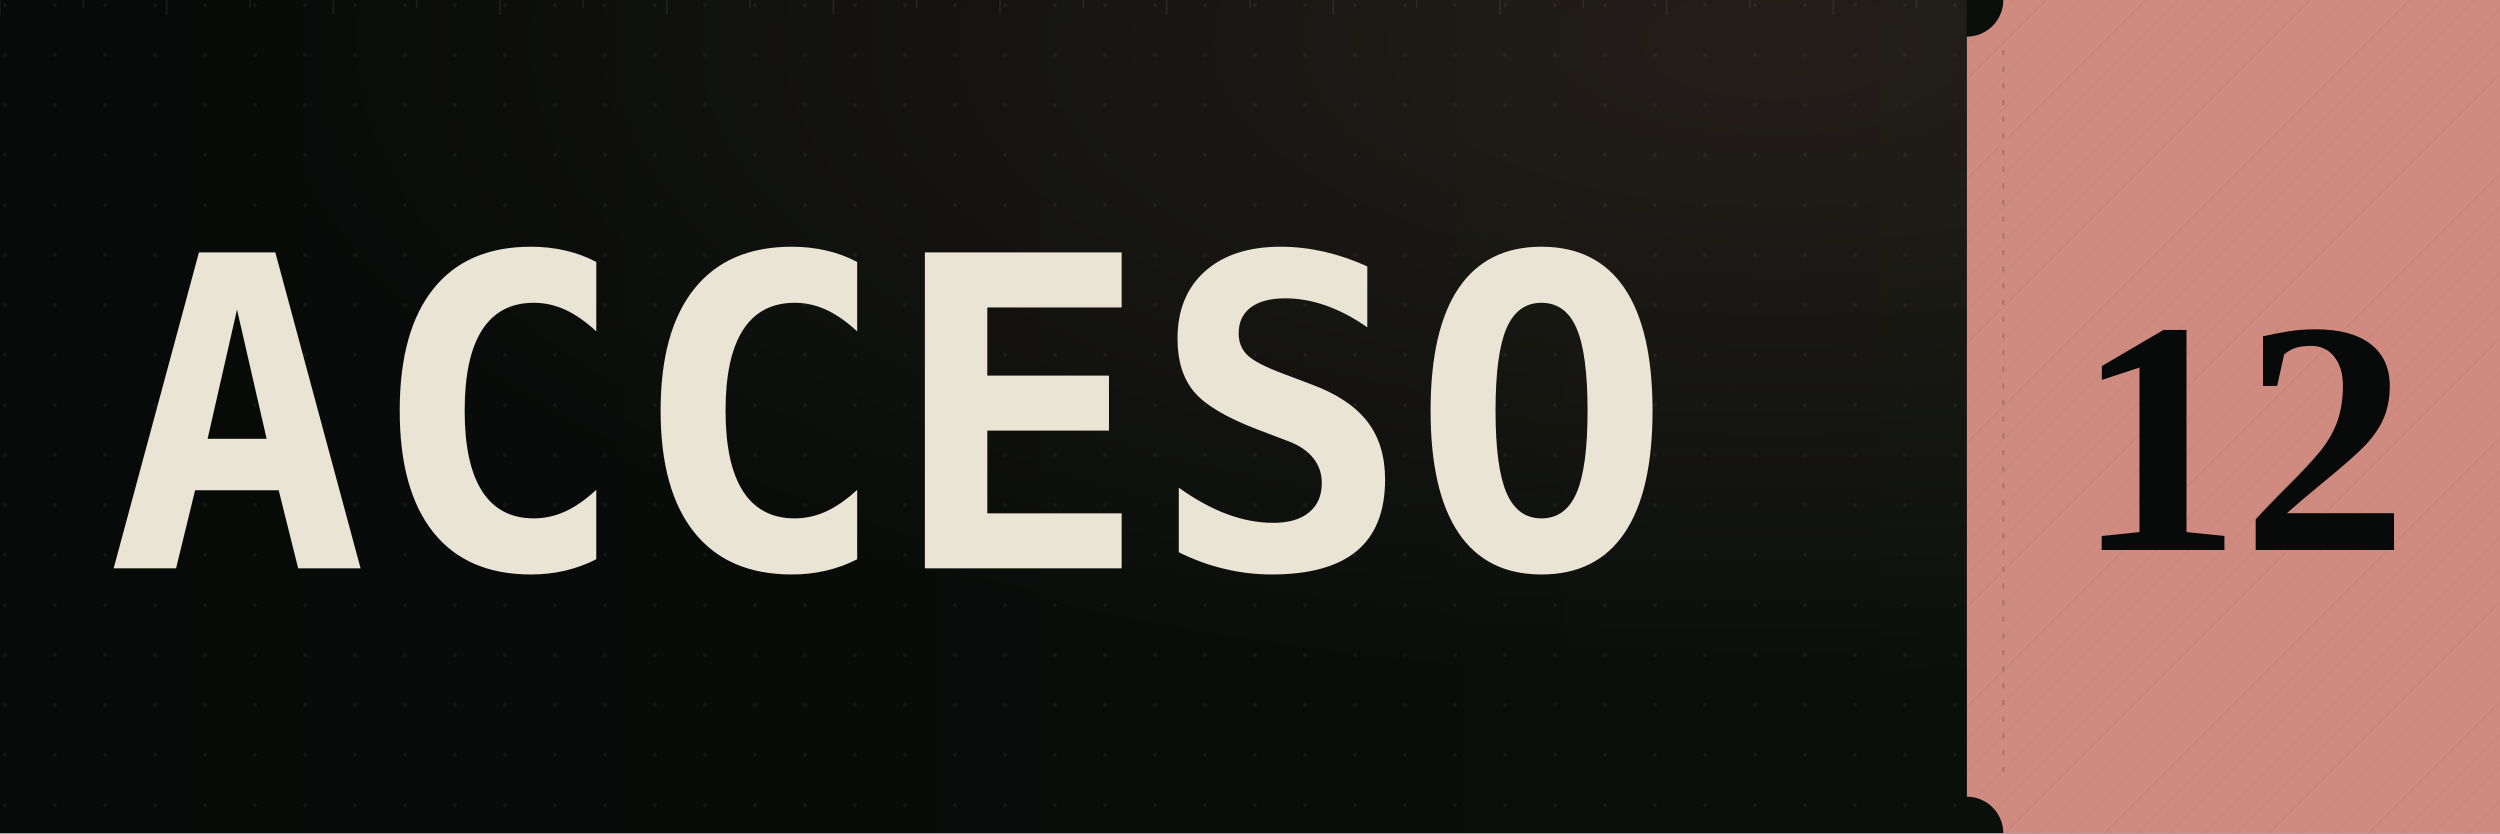
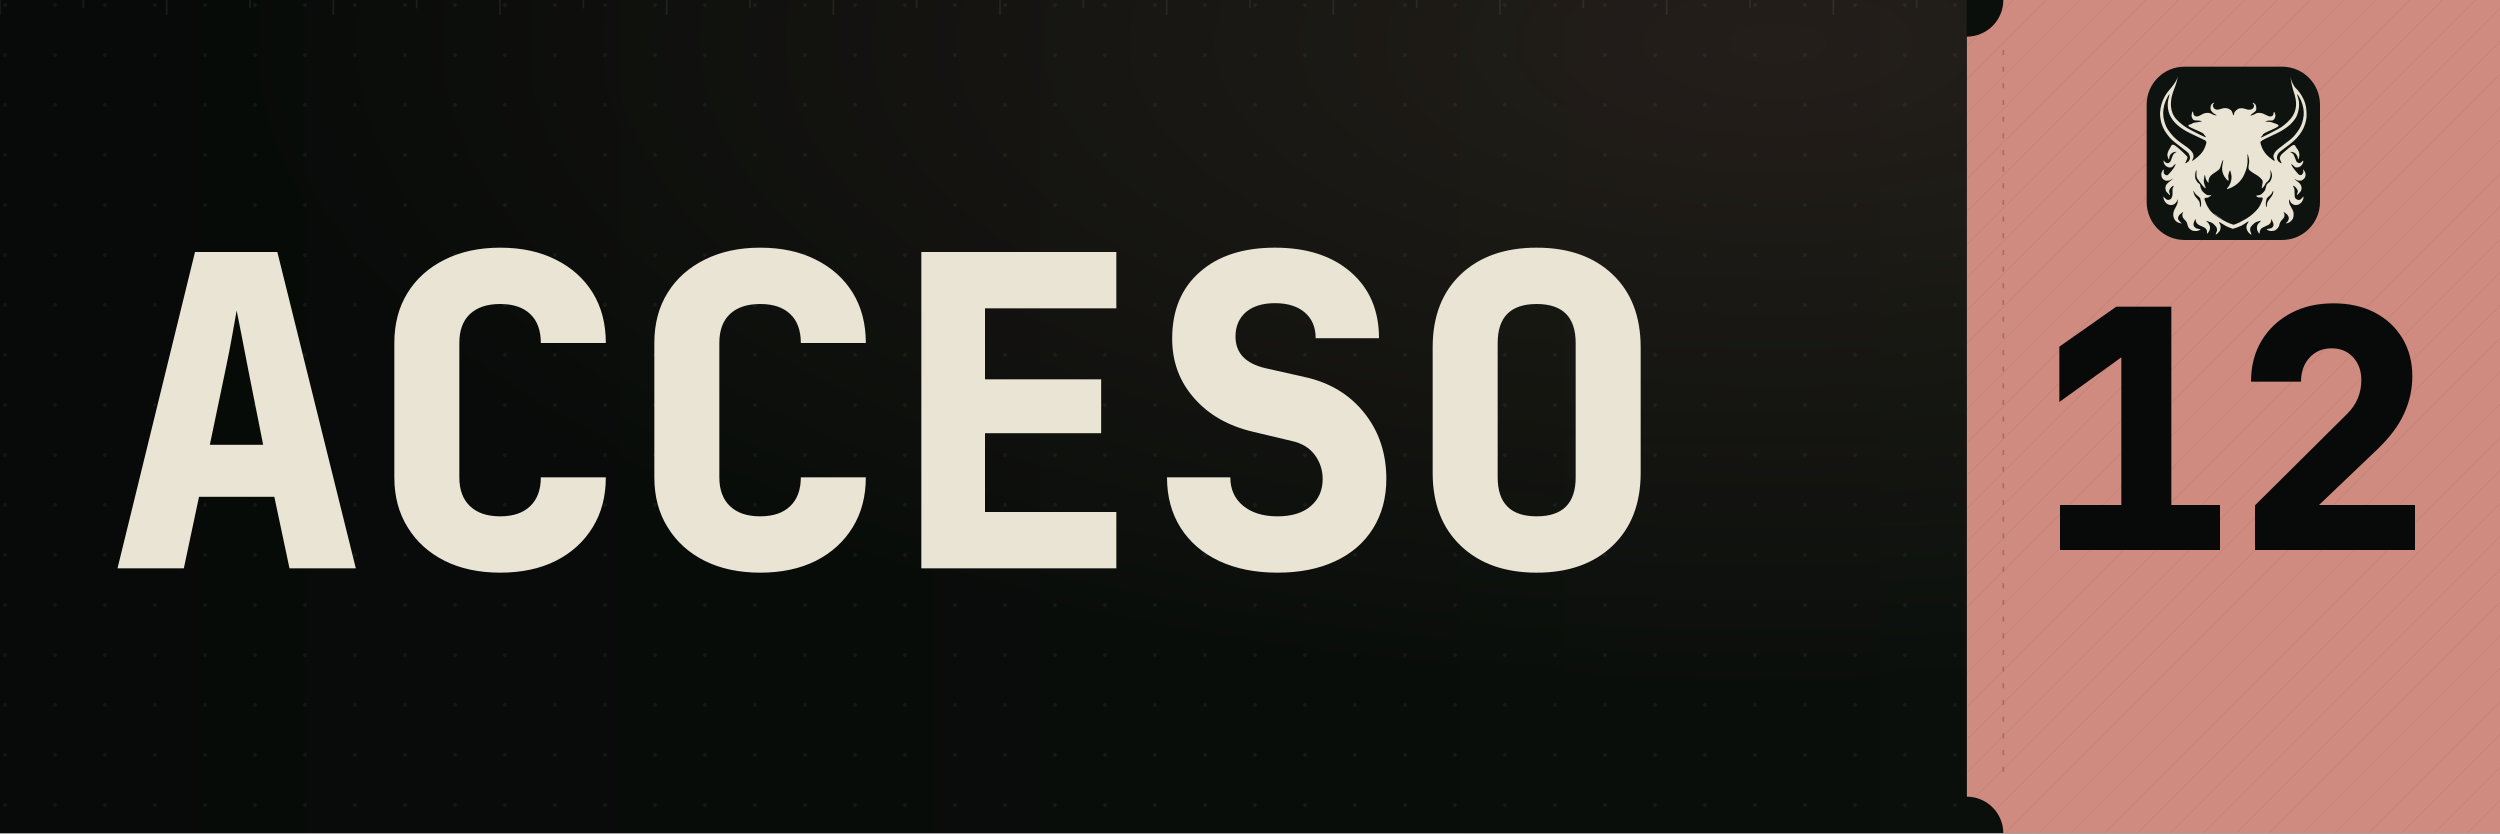
<svg xmlns="http://www.w3.org/2000/svg" viewBox="0 0 1500 500" width="1500" height="500" role="img" aria-label="neCyberWiki comunidad - acceso">
  <defs>
    <linearGradient id="bg" x1="0" y1="0" x2="1" y2="0">
      <stop offset="0" stop-color="#070a08" />
      <stop offset="1" stop-color="#0b100c" />
    </linearGradient>
    <radialGradient id="glow" cx=".9" cy=".05" r=".78">
      <stop offset="0" stop-color="#cf8b7f" stop-opacity=".13" />
      <stop offset="1" stop-color="#cf8b7f" stop-opacity="0" />
    </radialGradient>
    <pattern id="dots" width="30" height="30" patternUnits="userSpaceOnUse">
      <circle cx="3" cy="3" r="1.1" fill="#e9e4d4" opacity=".06" />
    </pattern>
    <pattern id="hatch" width="14" height="14" patternUnits="userSpaceOnUse" patternTransform="rotate(45)">
      <line x1="0" y1="0" x2="0" y2="14" stroke="#070a08" stroke-width="1" opacity=".05" />
    </pattern>
    <mask id="stub">
      <rect x="1180" y="0" width="320" height="500" fill="#fff" />
      <circle cx="1180" cy="0" r="22" fill="#000" />
      <circle cx="1180" cy="500" r="22" fill="#000" />
    </mask>
  </defs>
  <rect width="1500" height="500" fill="url(#bg)" />
  <rect width="1180" height="500" fill="url(#dots)" />
  <rect width="1180" height="500" fill="url(#glow)" />
  <path d="M0 0V9 M50 0V5 M100 0V9 M150 0V5 M200 0V9 M250 0V5 M300 0V9 M350 0V5 M400 0V9 M450 0V5 M500 0V9 M550 0V5 M600 0V9 M650 0V5 M700 0V9 M750 0V5 M800 0V9 M850 0V5 M900 0V9 M950 0V5 M1000 0V9 M1050 0V5 M1100 0V9 M1150 0V5" stroke="#e9e4d4" stroke-opacity=".08" stroke-width="1" />
  <g mask="url(#stub)">
    <rect x="1180" y="0" width="320" height="500" fill="#cf8b7f" />
    <rect x="1180" y="0" width="320" height="500" fill="url(#hatch)" />
    <line x1="1202" y1="30" x2="1202" y2="470" stroke="#070a08" stroke-opacity=".22" stroke-width="1" stroke-dasharray="3 7" />
-     <text x="1345" y="330" text-anchor="middle" font-size="200" font-weight="800" fill="#070a08">12</text>
+     <path fill="#070a08" d="M1236.0 330.0V303.0H1272.8V214.4L1235.6 241.2V208.0L1269.8 184.0H1302.8V303.0H1332.0V330.0ZM1353.0 330.0V303.2L1408.4 248.2Q1416.8 239.8 1416.8 228.0Q1416.8 219.8 1411.9 214.4Q1407.0 209.0 1399.0 209.0Q1390.8 209.0 1385.7 214.6Q1380.6 220.2 1380.6 229.0H1350.6Q1350.6 215.0 1356.9 204.5Q1363.2 194.0 1374.3 188.0Q1385.4 182.0 1400.0 182.0Q1414.2 182.0 1424.8 187.5Q1435.4 193.0 1441.4 202.9Q1447.4 212.8 1447.4 225.8Q1447.4 237.4 1442.4 248.3Q1437.4 259.2 1426.2 269.8L1391.4 303.0H1449.0V330.0Z" />
+     <g transform="translate(1288.0 40) scale(1.625)">
+       <rect width="64" height="64" rx="14" fill="#0e130f" />
+       <path fill="#e9e4d4" fill-rule="evenodd" d="M 11.45 3.40 C 11.45 5.10, 10.36 7.75, 10.09 8.42 C 9.82 9.10, 9.48 10.15, 9.30 10.89 C 9.12 11.63, 9.05 12.20, 9.00 12.87 C 8.95 13.54, 8.92 14.25, 9.00 14.94 C 9.08 15.63, 9.31 16.46, 9.50 17.02 C 9.69 17.58, 9.88 17.88, 10.14 18.30 C 10.40 18.72, 10.51 18.97, 11.08 19.54 C 11.65 20.11, 12.65 21.07, 13.57 21.74 C 14.49 22.41, 15.26 22.85, 16.59 23.56 C 17.93 24.27, 20.80 25.72, 21.58 25.99 C 22.36 26.26, 21.46 25.45, 21.25 25.17 C 21.04 24.89, 21.24 24.84, 20.29 24.31 C 19.34 23.78, 16.12 22.55, 15.52 22.01 C 14.92 21.47, 16.36 21.31, 16.69 21.09 C 17.02 20.87, 16.92 20.84, 17.52 20.70 C 18.12 20.56, 19.96 20.36, 20.27 20.23 C 20.57 20.10, 19.78 19.98, 19.35 19.91 C 18.92 19.84, 18.05 19.90, 17.67 19.81 C 17.29 19.72, 17.24 19.62, 17.06 19.39 C 16.88 19.16, 16.68 18.79, 16.61 18.45 C 16.54 18.11, 16.59 17.68, 16.66 17.36 C 16.73 17.04, 16.90 16.47, 17.03 16.55 C 17.16 16.63, 17.23 17.55, 17.45 17.86 C 17.66 18.16, 18.00 18.33, 18.32 18.38 C 18.64 18.43, 18.92 18.34, 19.35 18.18 C 19.78 18.02, 20.44 17.57, 20.88 17.39 C 21.32 17.21, 21.57 17.13, 21.97 17.09 C 22.37 17.05, 22.79 17.02, 23.26 17.14 C 23.73 17.26, 24.36 17.70, 24.79 17.83 C 25.22 17.96, 25.87 18.06, 25.82 17.93 C 25.77 17.80, 24.85 17.40, 24.49 17.04 C 24.13 16.68, 23.76 16.24, 23.63 15.78 C 23.50 15.32, 23.60 14.67, 23.72 14.30 C 23.84 13.93, 24.16 13.70, 24.34 13.54 C 24.52 13.38, 24.70 13.35, 24.79 13.34 C 24.88 13.33, 24.95 13.37, 24.91 13.46 C 24.87 13.56, 24.59 13.71, 24.52 13.91 C 24.45 14.11, 24.37 14.37, 24.47 14.65 C 24.57 14.93, 24.82 15.41, 25.13 15.61 C 25.44 15.81, 25.74 15.91, 26.32 15.86 C 26.90 15.81, 27.95 15.37, 28.59 15.31 C 29.23 15.25, 29.71 15.33, 30.17 15.51 C 30.64 15.69, 31.07 15.97, 31.38 16.38 C 31.69 16.79, 31.86 17.93, 32.05 17.98 C 32.24 18.03, 32.24 17.07, 32.52 16.67 C 32.80 16.28, 33.35 15.83, 33.73 15.61 C 34.10 15.39, 34.44 15.39, 34.77 15.36 C 35.10 15.33, 35.27 15.33, 35.71 15.41 C 36.15 15.49, 36.95 15.79, 37.38 15.86 C 37.82 15.93, 38.05 15.90, 38.32 15.86 C 38.59 15.82, 38.78 15.73, 38.97 15.61 C 39.16 15.49, 39.33 15.31, 39.44 15.14 C 39.55 14.97, 39.61 14.77, 39.63 14.60 C 39.65 14.43, 39.65 14.28, 39.58 14.10 C 39.51 13.92, 39.23 13.64, 39.19 13.51 C 39.14 13.38, 39.20 13.31, 39.31 13.34 C 39.42 13.37, 39.68 13.50, 39.86 13.68 C 40.04 13.86, 40.27 14.06, 40.37 14.40 C 40.47 14.74, 40.52 15.38, 40.47 15.73 C 40.42 16.08, 40.44 16.15, 40.08 16.52 C 39.72 16.89, 38.46 17.71, 38.32 17.93 C 38.18 18.15, 38.86 17.96, 39.26 17.83 C 39.66 17.70, 40.29 17.26, 40.74 17.14 C 41.19 17.02, 41.58 17.05, 41.98 17.09 C 42.38 17.13, 42.63 17.20, 43.12 17.39 C 43.60 17.58, 44.44 18.07, 44.89 18.23 C 45.34 18.39, 45.54 18.43, 45.83 18.38 C 46.12 18.33, 46.45 18.20, 46.65 17.91 C 46.85 17.62, 46.88 16.69, 47.02 16.65 C 47.16 16.61, 47.41 17.36, 47.49 17.66 C 47.57 17.96, 47.55 18.18, 47.49 18.45 C 47.43 18.72, 47.32 19.05, 47.14 19.29 C 46.96 19.52, 46.80 19.76, 46.43 19.86 C 46.05 19.96, 45.33 19.84, 44.89 19.91 C 44.45 19.98, 43.72 20.21, 43.78 20.28 C 43.84 20.35, 44.77 20.28, 45.24 20.35 C 45.71 20.42, 46.06 20.43, 46.62 20.70 C 47.18 20.97, 49.12 21.33, 48.62 21.96 C 48.12 22.59, 44.58 23.93, 43.61 24.50 C 42.64 25.07, 42.97 25.11, 42.79 25.37 C 42.61 25.63, 41.61 26.45, 42.52 26.08 C 43.43 25.71, 46.88 23.92, 48.25 23.17 C 49.62 22.42, 49.90 22.25, 50.72 21.59 C 51.54 20.93, 52.53 20.01, 53.17 19.24 C 53.81 18.47, 54.22 17.77, 54.55 16.97 C 54.88 16.17, 55.07 15.28, 55.15 14.45 C 55.23 13.62, 55.15 12.86, 55.00 11.98 C 54.85 11.10, 54.57 10.01, 54.26 9.16 C 53.95 8.31, 53.12 5.10, 53.12 3.40 C 53.12 5.10, 54.49 7.39, 54.97 7.85 C 55.45 8.31, 55.97 8.84, 56.48 9.56 C 56.99 10.28, 57.61 11.28, 58.01 12.18 C 58.41 13.08, 58.68 13.95, 58.85 14.94 C 59.02 15.93, 59.06 17.27, 59.05 18.11 C 59.04 18.95, 58.92 19.38, 58.80 19.98 C 58.68 20.58, 58.56 21.06, 58.31 21.71 C 58.06 22.36, 57.75 23.12, 57.27 23.89 C 56.79 24.66, 56.14 25.54, 55.44 26.31 C 54.74 27.08, 54.07 27.66, 53.05 28.50 C 52.03 29.34, 50.11 30.66, 49.34 31.32 C 48.57 31.98, 48.63 32.10, 48.43 32.43 C 48.23 32.76, 48.17 32.99, 48.13 33.27 C 48.09 33.55, 48.11 33.86, 48.18 34.11 C 48.25 34.36, 48.40 34.61, 48.53 34.80 C 48.66 34.98, 48.74 35.08, 48.95 35.22 C 49.16 35.36, 49.75 35.83, 49.79 35.62 C 49.83 35.41, 49.22 34.43, 49.17 33.96 C 49.12 33.49, 49.28 33.15, 49.51 32.78 C 49.74 32.41, 49.77 32.36, 50.53 31.72 C 51.29 31.08, 53.29 29.24, 54.08 28.95 C 54.87 28.66, 54.94 29.55, 55.29 29.96 C 55.64 30.37, 56.00 30.90, 56.18 31.39 C 56.36 31.88, 56.42 32.40, 56.38 32.88 C 56.34 33.36, 56.06 34.23, 55.94 34.26 C 55.82 34.29, 55.82 33.45, 55.64 33.07 C 55.46 32.70, 55.16 32.27, 54.87 32.01 C 54.58 31.75, 54.21 31.61, 53.89 31.52 C 53.57 31.43, 53.00 31.42, 52.97 31.49 C 52.94 31.55, 53.47 31.73, 53.69 31.91 C 53.91 32.09, 54.05 32.09, 54.31 32.58 C 54.57 33.07, 55.01 34.39, 55.24 34.85 C 55.47 35.31, 55.48 35.25, 55.71 35.37 C 55.95 35.49, 56.30 35.68, 56.65 35.57 C 57.00 35.46, 57.63 34.71, 57.81 34.70 C 57.99 34.69, 57.78 35.25, 57.71 35.50 C 57.64 35.75, 57.54 35.96, 57.37 36.19 C 57.20 36.41, 56.93 36.69, 56.70 36.85 C 56.47 37.01, 56.25 37.09, 56.01 37.15 C 55.77 37.21, 55.49 37.23, 55.27 37.20 C 55.05 37.18, 54.99 37.21, 54.68 37.00 C 54.37 36.79, 53.54 35.91, 53.42 35.94 C 53.30 35.97, 53.55 36.56, 53.96 37.17 C 54.38 37.78, 55.46 39.09, 55.91 39.57 C 56.36 40.05, 56.43 39.96, 56.65 40.02 C 56.87 40.08, 57.05 40.05, 57.24 39.92 C 57.43 39.79, 57.66 39.47, 57.76 39.25 C 57.86 39.03, 57.87 38.81, 57.86 38.61 C 57.85 38.41, 57.70 38.16, 57.71 38.06 C 57.72 37.97, 57.75 37.87, 57.89 38.04 C 58.03 38.21, 58.42 38.74, 58.55 39.10 C 58.68 39.46, 58.69 39.85, 58.65 40.19 C 58.61 40.53, 58.49 40.86, 58.31 41.13 C 58.13 41.40, 57.81 41.64, 57.59 41.79 C 57.37 41.94, 57.29 42.00, 57.00 42.04 C 56.71 42.08, 56.26 42.13, 55.86 42.04 C 55.46 41.95, 54.49 41.34, 54.60 41.52 C 54.71 41.71, 56.10 42.66, 56.53 43.15 C 56.96 43.64, 57.07 44.08, 57.17 44.44 C 57.27 44.80, 57.18 45.04, 57.12 45.33 C 57.05 45.62, 57.05 45.82, 56.78 46.17 C 56.51 46.52, 55.63 47.41, 55.47 47.43 C 55.30 47.45, 55.75 46.59, 55.79 46.27 C 55.83 45.95, 55.84 45.83, 55.69 45.52 C 55.54 45.21, 55.14 44.66, 54.87 44.41 C 54.60 44.15, 54.11 43.84, 54.06 43.99 C 54.01 44.14, 54.44 44.65, 54.55 45.33 C 54.66 46.01, 54.57 47.49, 54.70 48.09 C 54.83 48.69, 55.10 48.72, 55.32 48.91 C 55.54 49.09, 55.75 49.18, 56.01 49.20 C 56.27 49.22, 56.55 49.21, 56.85 49.01 C 57.15 48.81, 57.61 48.13, 57.79 48.02 C 57.97 47.91, 57.92 48.16, 57.91 48.34 C 57.90 48.53, 57.83 48.84, 57.71 49.13 C 57.59 49.42, 57.40 49.79, 57.17 50.07 C 56.94 50.35, 56.61 50.62, 56.31 50.79 C 56.01 50.96, 55.67 51.04, 55.37 51.08 C 55.07 51.12, 54.80 51.10, 54.53 51.03 C 54.26 50.96, 53.97 50.80, 53.74 50.64 C 53.51 50.48, 53.36 50.34, 53.17 50.07 C 52.98 49.80, 52.71 48.94, 52.63 49.03 C 52.55 49.12, 52.51 49.96, 52.72 50.61 C 52.93 51.26, 53.65 52.33, 53.91 52.93 C 54.17 53.53, 54.24 53.70, 54.26 54.22 C 54.28 54.74, 54.23 55.53, 54.01 56.05 C 53.79 56.56, 53.26 57.04, 52.95 57.31 C 52.64 57.59, 52.42 57.61, 52.16 57.70 C 51.90 57.79, 51.39 57.95, 51.39 57.83 C 51.39 57.71, 52.00 57.33, 52.18 56.99 C 52.36 56.65, 52.52 56.19, 52.48 55.80 C 52.44 55.41, 52.25 55.02, 51.93 54.66 C 51.61 54.30, 50.76 53.69, 50.58 53.65 C 50.40 53.61, 50.83 54.09, 50.85 54.42 C 50.87 54.75, 50.94 55.17, 50.70 55.65 C 50.46 56.13, 49.74 56.70, 49.41 57.28 C 49.08 57.87, 48.98 58.69, 48.72 59.16 C 48.46 59.63, 48.14 59.88, 47.86 60.12 C 47.58 60.35, 47.38 60.48, 47.02 60.57 C 46.67 60.66, 46.07 60.69, 45.73 60.67 C 45.39 60.65, 45.22 60.57, 44.99 60.47 C 44.77 60.37, 44.20 60.20, 44.38 60.05 C 44.56 59.90, 45.69 59.79, 46.08 59.58 C 46.47 59.37, 46.64 59.10, 46.75 58.81 C 46.86 58.52, 46.87 58.25, 46.75 57.83 C 46.63 57.41, 46.16 56.40, 46.03 56.27 C 45.90 56.15, 46.04 56.81, 45.96 57.08 C 45.88 57.35, 45.74 57.64, 45.56 57.87 C 45.38 58.10, 45.39 58.16, 44.89 58.44 C 44.39 58.72, 43.08 59.23, 42.57 59.58 C 42.06 59.93, 42.02 60.20, 41.86 60.54 C 41.70 60.88, 41.79 61.64, 41.63 61.65 C 41.47 61.66, 41.07 60.91, 40.92 60.59 C 40.77 60.27, 40.74 60.02, 40.72 59.75 C 40.70 59.48, 40.71 59.24, 40.77 58.96 C 40.84 58.68, 40.88 58.40, 41.11 58.07 C 41.34 57.74, 42.08 57.17, 42.15 56.99 C 42.22 56.81, 41.90 56.90, 41.53 57.01 C 41.16 57.12, 40.44 57.32, 39.95 57.65 C 39.46 57.98, 38.88 58.63, 38.60 58.96 C 38.33 59.29, 38.37 59.34, 38.30 59.60 C 38.23 59.86, 38.14 60.09, 38.20 60.49 C 38.26 60.89, 38.77 61.88, 38.67 62.00 C 38.57 62.12, 37.90 61.57, 37.61 61.23 C 37.32 60.89, 37.04 60.39, 36.92 59.95 C 36.80 59.51, 36.81 59.04, 36.92 58.57 C 37.03 58.10, 37.90 57.14, 37.58 57.16 C 37.26 57.18, 35.91 58.25, 35.01 58.69 C 34.10 59.13, 32.78 59.62, 32.15 59.78 C 31.52 59.94, 31.67 59.78, 31.21 59.63 C 30.75 59.48, 30.12 59.26, 29.38 58.89 C 28.64 58.52, 27.11 57.45, 26.76 57.41 C 26.41 57.37, 27.21 58.21, 27.28 58.67 C 27.35 59.13, 27.30 59.73, 27.18 60.15 C 27.06 60.57, 26.82 60.87, 26.54 61.18 C 26.26 61.49, 25.58 62.09, 25.48 62.00 C 25.38 61.91, 25.87 60.98, 25.95 60.64 C 26.03 60.30, 26.01 60.21, 25.95 59.95 C 25.89 59.69, 25.89 59.43, 25.60 59.06 C 25.32 58.69, 24.79 58.09, 24.24 57.75 C 23.68 57.41, 22.64 57.13, 22.27 57.01 C 21.90 56.89, 21.90 56.88, 22.00 57.03 C 22.10 57.18, 22.66 57.57, 22.89 57.92 C 23.12 58.27, 23.32 58.70, 23.38 59.11 C 23.44 59.52, 23.40 59.97, 23.23 60.39 C 23.06 60.81, 22.54 61.63, 22.37 61.65 C 22.21 61.67, 22.33 60.84, 22.24 60.54 C 22.15 60.24, 22.03 60.05, 21.85 59.85 C 21.67 59.65, 21.65 59.59, 21.18 59.33 C 20.71 59.07, 19.51 58.65, 19.01 58.29 C 18.51 57.93, 18.35 57.52, 18.19 57.18 C 18.03 56.84, 18.20 56.21, 18.07 56.27 C 17.94 56.33, 17.51 57.12, 17.40 57.53 C 17.29 57.95, 17.25 58.40, 17.40 58.76 C 17.55 59.12, 17.92 59.47, 18.32 59.68 C 18.72 59.89, 19.67 59.92, 19.82 60.05 C 19.97 60.18, 19.43 60.37, 19.20 60.47 C 18.97 60.57, 18.78 60.65, 18.46 60.67 C 18.14 60.70, 17.63 60.70, 17.28 60.62 C 16.93 60.54, 16.66 60.45, 16.34 60.22 C 16.02 59.99, 15.65 59.73, 15.38 59.26 C 15.11 58.79, 15.06 57.97, 14.73 57.38 C 14.40 56.80, 13.66 56.24, 13.40 55.75 C 13.14 55.26, 13.19 54.77, 13.20 54.42 C 13.21 54.07, 13.65 53.60, 13.47 53.65 C 13.29 53.70, 12.43 54.38, 12.12 54.71 C 11.81 55.04, 11.69 55.34, 11.62 55.65 C 11.55 55.95, 11.52 56.19, 11.72 56.54 C 11.92 56.89, 12.64 57.55, 12.81 57.78 C 12.98 58.01, 12.98 57.96, 12.73 57.90 C 12.48 57.84, 11.69 57.64, 11.30 57.41 C 10.91 57.18, 10.63 56.88, 10.39 56.54 C 10.16 56.20, 9.98 55.74, 9.89 55.36 C 9.80 54.98, 9.80 54.66, 9.84 54.27 C 9.88 53.88, 9.89 53.64, 10.14 53.03 C 10.39 52.42, 11.11 51.28, 11.32 50.61 C 11.53 49.94, 11.46 49.11, 11.42 48.98 C 11.38 48.85, 11.26 49.54, 11.08 49.82 C 10.90 50.10, 10.62 50.44, 10.36 50.64 C 10.10 50.84, 9.80 50.96, 9.52 51.03 C 9.24 51.10, 8.98 51.13, 8.68 51.08 C 8.38 51.03, 7.98 50.91, 7.69 50.74 C 7.40 50.57, 7.15 50.34, 6.93 50.07 C 6.71 49.80, 6.50 49.45, 6.38 49.13 C 6.26 48.81, 6.20 48.32, 6.19 48.14 C 6.18 47.96, 6.14 47.93, 6.31 48.07 C 6.48 48.21, 6.92 48.77, 7.20 48.96 C 7.48 49.15, 7.74 49.20, 7.99 49.20 C 8.25 49.20, 8.54 49.07, 8.73 48.96 C 8.92 48.85, 9.01 48.82, 9.15 48.54 C 9.29 48.26, 9.48 47.85, 9.55 47.30 C 9.62 46.75, 9.48 45.78, 9.55 45.23 C 9.62 44.68, 10.06 44.12, 9.99 43.99 C 9.92 43.86, 9.39 44.21, 9.13 44.46 C 8.87 44.71, 8.55 45.17, 8.41 45.47 C 8.27 45.77, 8.27 45.94, 8.31 46.27 C 8.35 46.60, 8.80 47.44, 8.63 47.43 C 8.46 47.42, 7.60 46.58, 7.32 46.22 C 7.04 45.86, 7.04 45.59, 6.98 45.28 C 6.92 44.97, 6.88 44.69, 6.98 44.34 C 7.08 43.99, 7.12 43.70, 7.57 43.20 C 8.02 42.70, 9.58 41.56, 9.69 41.37 C 9.80 41.18, 8.72 41.94, 8.24 42.04 C 7.76 42.14, 7.22 42.14, 6.80 41.99 C 6.38 41.84, 5.97 41.51, 5.74 41.13 C 5.51 40.76, 5.39 40.18, 5.40 39.74 C 5.41 39.30, 5.64 38.80, 5.79 38.51 C 5.94 38.22, 6.23 37.89, 6.31 37.99 C 6.39 38.09, 6.26 38.84, 6.29 39.10 C 6.32 39.36, 6.33 39.39, 6.48 39.55 C 6.63 39.71, 6.95 40.02, 7.20 40.07 C 7.45 40.12, 7.53 40.24, 7.99 39.82 C 8.45 39.40, 9.49 38.18, 9.94 37.52 C 10.39 36.87, 10.75 35.98, 10.68 35.89 C 10.61 35.80, 9.81 36.73, 9.52 36.95 C 9.23 37.17, 9.15 37.16, 8.93 37.20 C 8.71 37.24, 8.44 37.25, 8.19 37.20 C 7.94 37.15, 7.68 37.04, 7.45 36.90 C 7.22 36.76, 7.00 36.57, 6.83 36.38 C 6.66 36.19, 6.54 36.00, 6.43 35.74 C 6.32 35.48, 6.21 34.97, 6.19 34.80 C 6.17 34.63, 6.19 34.64, 6.31 34.73 C 6.43 34.82, 6.69 35.17, 6.90 35.32 C 7.11 35.47, 7.33 35.59, 7.55 35.62 C 7.77 35.64, 8.02 35.60, 8.24 35.47 C 8.46 35.34, 8.61 35.31, 8.85 34.85 C 9.09 34.39, 9.43 33.18, 9.69 32.68 C 9.95 32.18, 10.19 32.06, 10.41 31.86 C 10.63 31.66, 11.03 31.55, 11.03 31.49 C 11.03 31.42, 10.70 31.40, 10.41 31.47 C 10.13 31.54, 9.64 31.67, 9.32 31.91 C 9.00 32.15, 8.69 32.53, 8.51 32.93 C 8.33 33.33, 8.37 34.25, 8.24 34.28 C 8.11 34.31, 7.81 33.50, 7.72 33.12 C 7.63 32.74, 7.59 32.47, 7.72 31.99 C 7.85 31.51, 8.12 30.78, 8.51 30.26 C 8.90 29.75, 9.05 28.47, 10.07 28.90 C 11.09 29.33, 13.82 31.98, 14.63 32.83 C 15.44 33.68, 14.99 33.55, 14.93 34.01 C 14.87 34.47, 14.21 35.43, 14.26 35.62 C 14.30 35.81, 14.96 35.33, 15.20 35.17 C 15.43 35.01, 15.54 34.87, 15.67 34.66 C 15.80 34.45, 15.92 34.14, 15.97 33.91 C 16.02 33.68, 16.02 33.52, 15.97 33.27 C 15.92 33.02, 15.87 32.76, 15.67 32.43 C 15.47 32.10, 15.76 32.17, 14.76 31.32 C 13.76 30.47, 10.90 28.42, 9.67 27.32 C 8.44 26.22, 7.96 25.51, 7.37 24.73 C 6.78 23.95, 6.46 23.30, 6.14 22.65 C 5.82 22.00, 5.63 21.45, 5.45 20.82 C 5.27 20.20, 5.13 19.57, 5.05 18.90 C 4.97 18.23, 4.88 17.65, 4.95 16.82 C 5.02 15.99, 5.18 14.86, 5.45 13.91 C 5.72 12.96, 6.11 12.01, 6.58 11.14 C 7.05 10.28, 7.63 9.45, 8.26 8.72 C 8.89 8.00, 11.45 5.10, 11.45 3.40 Z M 8.41 10.15 C 8.55 10.20, 7.91 12.14, 7.82 13.02 C 7.73 13.90, 7.76 14.67, 7.87 15.44 C 7.98 16.21, 8.16 16.93, 8.46 17.66 C 8.76 18.39, 9.20 19.13, 9.69 19.79 C 10.18 20.45, 10.76 21.03, 11.40 21.59 C 12.04 22.15, 12.80 22.70, 13.52 23.17 C 14.24 23.64, 14.52 23.81, 15.70 24.40 C 16.88 24.99, 19.55 26.20, 20.59 26.73 C 21.63 27.26, 21.75 27.22, 21.95 27.59 C 22.15 27.96, 21.99 28.38, 21.80 28.97 C 21.61 29.56, 21.25 30.47, 20.81 31.15 C 20.37 31.83, 19.82 32.44, 19.16 33.05 C 18.50 33.66, 17.15 34.69, 16.83 34.78 C 16.51 34.88, 17.18 33.98, 17.25 33.62 C 17.32 33.26, 17.33 32.98, 17.25 32.63 C 17.17 32.28, 17.09 31.93, 16.76 31.49 C 16.43 31.05, 16.02 30.61, 15.25 29.99 C 14.48 29.37, 13.05 28.47, 12.14 27.76 C 11.23 27.05, 10.51 26.47, 9.79 25.71 C 9.07 24.95, 8.30 23.93, 7.82 23.19 C 7.34 22.45, 7.15 22.04, 6.88 21.27 C 6.61 20.50, 6.31 19.52, 6.19 18.60 C 6.08 17.68, 6.06 16.71, 6.19 15.73 C 6.32 14.75, 6.61 13.65, 6.98 12.72 C 7.35 11.79, 8.27 10.10, 8.41 10.15 Z M 55.59 10.15 C 55.71 10.06, 56.59 11.54, 56.97 12.42 C 57.35 13.30, 57.70 14.49, 57.86 15.44 C 58.02 16.39, 58.04 17.21, 57.96 18.11 C 57.88 19.01, 57.64 20.00, 57.37 20.82 C 57.10 21.64, 56.77 22.32, 56.33 23.05 C 55.89 23.78, 55.29 24.58, 54.75 25.22 C 54.21 25.86, 54.09 26.04, 53.10 26.87 C 52.11 27.70, 49.77 29.37, 48.80 30.18 C 47.83 30.99, 47.62 31.24, 47.29 31.74 C 46.96 32.24, 46.81 32.66, 46.80 33.17 C 46.79 33.68, 47.50 34.76, 47.22 34.78 C 46.94 34.80, 45.68 33.80, 45.09 33.30 C 44.50 32.80, 44.09 32.33, 43.68 31.79 C 43.27 31.25, 42.93 30.69, 42.65 30.06 C 42.37 29.43, 42.03 28.43, 42.00 27.99 C 41.97 27.55, 42.23 27.62, 42.47 27.42 C 42.71 27.22, 42.50 27.27, 43.46 26.78 C 44.42 26.29, 47.07 25.09, 48.25 24.50 C 49.43 23.91, 49.79 23.70, 50.53 23.22 C 51.27 22.74, 52.06 22.20, 52.70 21.64 C 53.34 21.08, 53.89 20.48, 54.35 19.88 C 54.81 19.27, 55.19 18.75, 55.49 18.01 C 55.80 17.27, 56.06 16.28, 56.18 15.44 C 56.30 14.60, 56.33 13.85, 56.23 12.97 C 56.13 12.09, 55.47 10.24, 55.59 10.15 Z M 37.26 32.23 C 37.36 32.19, 37.79 33.91, 37.85 34.80 C 37.91 35.69, 37.47 36.90, 37.61 37.57 C 37.75 38.24, 38.16 38.38, 38.72 38.83 C 39.28 39.28, 40.38 39.81, 40.99 40.26 C 41.60 40.71, 42.09 41.14, 42.40 41.52 C 42.71 41.90, 42.82 42.00, 42.84 42.56 C 42.86 43.12, 42.40 44.65, 42.52 44.86 C 42.64 45.07, 43.30 44.15, 43.54 43.84 C 43.78 43.53, 43.76 43.28, 43.98 43.00 C 44.20 42.72, 44.62 42.46, 44.87 42.16 C 45.12 41.86, 45.31 41.55, 45.46 41.18 C 45.61 40.81, 45.72 40.45, 45.76 39.94 C 45.80 39.43, 45.61 38.20, 45.68 38.14 C 45.75 38.08, 46.11 39.14, 46.20 39.60 C 46.29 40.06, 46.31 40.41, 46.20 40.88 C 46.09 41.35, 45.86 41.98, 45.56 42.41 C 45.26 42.84, 44.67 42.97, 44.38 43.45 C 44.09 43.93, 44.03 44.80, 43.83 45.28 C 43.63 45.76, 43.51 45.97, 43.19 46.31 C 42.87 46.65, 42.38 47.11, 41.93 47.33 C 41.48 47.55, 40.59 47.49, 40.47 47.65 C 40.35 47.81, 40.84 48.13, 41.24 48.27 C 41.64 48.41, 42.69 48.10, 42.84 48.49 C 42.99 48.88, 42.44 49.96, 42.15 50.61 C 41.86 51.26, 41.60 51.77, 41.11 52.39 C 40.62 53.01, 39.89 53.74, 39.21 54.34 C 38.53 54.94, 37.90 55.43, 37.04 55.97 C 36.18 56.51, 34.84 57.22, 34.07 57.60 C 33.30 57.98, 32.81 58.13, 32.44 58.25 C 32.07 58.37, 32.33 58.43, 31.85 58.29 C 31.37 58.15, 30.48 57.84, 29.58 57.41 C 28.68 56.97, 27.32 56.22, 26.47 55.68 C 25.62 55.14, 25.05 54.67, 24.49 54.19 C 23.93 53.71, 23.36 53.05, 23.13 52.79 C 22.90 52.53, 22.72 52.33, 23.11 52.66 C 23.50 52.99, 24.63 54.14, 25.48 54.79 C 26.33 55.44, 28.35 56.66, 28.22 56.54 C 28.09 56.42, 25.53 54.75, 24.69 54.10 C 23.85 53.45, 23.55 53.06, 23.18 52.64 C 22.80 52.22, 22.69 52.05, 22.44 51.60 C 22.19 51.15, 21.87 50.42, 21.70 49.92 C 21.53 49.42, 21.21 48.87, 21.40 48.59 C 21.58 48.32, 22.40 48.47, 22.81 48.27 C 23.22 48.07, 23.83 47.53, 23.87 47.40 C 23.91 47.27, 23.37 47.51, 23.06 47.48 C 22.75 47.45, 22.43 47.47, 22.02 47.23 C 21.61 46.99, 20.96 46.45, 20.61 46.02 C 20.26 45.59, 20.08 45.05, 19.92 44.63 C 19.76 44.21, 19.86 43.82, 19.67 43.50 C 19.48 43.18, 19.04 43.03, 18.78 42.71 C 18.52 42.39, 18.24 41.88, 18.09 41.57 C 17.94 41.26, 17.92 41.22, 17.90 40.83 C 17.88 40.44, 17.90 39.64, 17.99 39.20 C 18.07 38.76, 18.34 38.02, 18.41 38.19 C 18.48 38.35, 18.32 39.63, 18.39 40.19 C 18.46 40.74, 18.43 40.88, 18.83 41.52 C 19.22 42.16, 20.27 43.48, 20.76 44.04 C 21.25 44.60, 21.70 45.06, 21.77 44.86 C 21.84 44.66, 21.26 43.43, 21.16 42.86 C 21.06 42.29, 21.10 41.90, 21.16 41.42 C 21.22 40.94, 21.38 39.96, 21.50 39.99 C 21.62 40.02, 21.68 41.15, 21.90 41.62 C 22.12 42.09, 22.64 42.81, 22.81 42.83 C 22.97 42.85, 22.80 42.08, 22.89 41.72 C 22.98 41.36, 23.12 41.00, 23.33 40.68 C 23.54 40.36, 23.68 40.19, 24.14 39.82 C 24.60 39.45, 25.59 38.86, 26.07 38.48 C 26.55 38.10, 26.76 38.01, 27.03 37.52 C 27.30 37.03, 27.47 36.05, 27.68 35.54 C 27.89 35.03, 28.26 34.22, 28.29 34.48 C 28.32 34.74, 27.91 36.33, 27.87 37.08 C 27.83 37.83, 27.86 38.34, 28.02 38.95 C 28.18 39.56, 28.45 40.21, 28.81 40.73 C 29.17 41.25, 29.95 42.20, 30.17 42.09 C 30.39 41.98, 30.05 40.72, 30.15 40.09 C 30.25 39.47, 30.59 38.42, 30.76 38.34 C 30.93 38.26, 31.09 39.22, 31.18 39.60 C 31.27 39.98, 31.33 40.20, 31.33 40.63 C 31.33 41.06, 31.32 41.62, 31.18 42.16 C 31.04 42.70, 30.75 43.39, 30.49 43.89 C 30.23 44.39, 29.58 44.96, 29.60 45.13 C 29.62 45.30, 30.20 45.07, 30.62 44.91 C 31.05 44.75, 31.66 44.46, 32.15 44.17 C 32.63 43.88, 33.10 43.55, 33.53 43.18 C 33.96 42.80, 34.37 42.39, 34.74 41.92 C 35.12 41.45, 35.45 40.98, 35.78 40.34 C 36.11 39.70, 36.51 38.68, 36.72 38.06 C 36.93 37.44, 36.97 37.13, 37.06 36.63 C 37.15 36.13, 37.23 35.78, 37.26 35.05 C 37.29 34.32, 37.16 32.27, 37.26 32.23 Z M 17.30 45.82 C 17.41 45.89, 17.73 46.66, 18.09 47.06 C 18.45 47.46, 19.18 47.91, 19.48 48.24 C 19.78 48.57, 19.76 48.61, 19.87 49.03 C 19.98 49.45, 20.15 50.29, 20.12 50.76 C 20.09 51.23, 19.81 52.01, 19.70 51.87 C 19.59 51.73, 19.79 50.60, 19.48 49.92 C 19.17 49.24, 18.20 48.34, 17.85 47.80 C 17.50 47.26, 17.49 46.99, 17.40 46.66 C 17.31 46.33, 17.19 45.75, 17.30 45.82 Z M 46.70 45.82 C 46.78 45.86, 46.81 46.64, 46.45 47.35 C 46.09 48.06, 44.91 49.32, 44.57 50.07 C 44.23 50.82, 44.50 51.75, 44.40 51.87 C 44.30 51.99, 44.01 51.28, 43.98 50.81 C 43.95 50.34, 44.13 49.48, 44.23 49.08 C 44.33 48.68, 44.28 48.72, 44.57 48.39 C 44.86 48.06, 45.61 47.53, 45.96 47.10 C 46.31 46.67, 46.62 45.78, 46.70 45.82 Z" />
+     </g>
  </g>
-   <g font-family="'JetBrains Mono','DejaVu Sans Mono',monospace">
-     <text x="64" y="341.0" font-size="260" font-weight="800" fill="#e9e4d4">ACCESO</text>
+   <g>
+     <path fill="#e9e4d4" d="M70.5 341.0 117.0 151.2H166.4L213.5 341.0H173.7L164.6 298.1H119.4L110.3 341.0ZM125.9 266.9H157.9L148.8 221.1Q146.9 211.3 145.0 201.5Q143.0 191.8 142.0 186.3Q141.0 191.8 139.3 201.4Q137.6 211.0 135.5 220.9ZM300.1 343.6Q281.1 343.6 266.8 336.5Q252.5 329.3 244.6 316.4Q236.6 303.6 236.6 286.4V205.8Q236.6 188.4 244.6 175.6Q252.5 162.9 266.8 155.8Q281.1 148.6 300.1 148.6Q319.3 148.6 333.5 155.8Q347.7 162.9 355.6 175.6Q363.5 188.4 363.5 205.8H324.5Q324.5 194.4 318.1 188.4Q311.8 182.4 300.1 182.4Q288.4 182.4 282.0 188.4Q275.6 194.4 275.6 205.8V286.4Q275.6 297.6 282.0 303.7Q288.4 309.8 300.1 309.8Q311.8 309.8 318.1 303.7Q324.5 297.6 324.5 286.4H363.5Q363.5 303.6 355.6 316.4Q347.7 329.3 333.5 336.5Q319.3 343.6 300.1 343.6ZM456.1 343.6Q437.1 343.6 422.8 336.5Q408.5 329.3 400.6 316.4Q392.6 303.6 392.6 286.4V205.8Q392.6 188.4 400.6 175.6Q408.5 162.9 422.8 155.8Q437.1 148.6 456.1 148.6Q475.3 148.6 489.5 155.8Q503.7 162.9 511.6 175.6Q519.5 188.4 519.5 205.8H480.5Q480.5 194.4 474.1 188.4Q467.8 182.4 456.1 182.4Q444.4 182.4 438.0 188.4Q431.6 194.4 431.6 205.8V286.4Q431.6 297.6 438.0 303.7Q444.4 309.8 456.1 309.8Q467.8 309.8 474.1 303.7Q480.5 297.6 480.5 286.4H519.5Q519.5 303.6 511.6 316.4Q503.7 329.3 489.5 336.5Q475.3 343.6 456.1 343.6ZM552.8 341.0V151.2H669.8V185.0H591.0V227.6H660.7V259.9H591.0V307.2H669.8V341.0ZM766.5 343.6Q746.5 343.6 731.5 336.6Q716.6 329.6 708.4 316.7Q700.2 303.8 700.2 286.4H738.2Q738.2 297.1 745.8 303.4Q753.5 309.8 766.5 309.8Q779.3 309.8 786.4 303.7Q793.6 297.6 793.6 287.4Q793.6 279.4 788.9 273.0Q784.2 266.6 775.1 264.6L752.0 259.1Q729.6 253.9 716.5 238.9Q703.3 224.0 703.3 203.2Q703.3 177.7 719.9 163.2Q736.4 148.6 765.0 148.6Q793.6 148.6 810.5 163.3Q827.4 178.0 827.4 202.9H789.4Q789.4 193.1 782.9 187.5Q776.4 181.9 765.0 181.9Q753.8 181.9 747.5 187.3Q741.3 192.8 741.3 201.9Q741.3 216.7 759.2 220.9L783.2 226.3Q805.5 231.3 818.6 247.8Q831.8 264.3 831.8 287.4Q831.8 304.3 823.8 317.1Q815.9 329.8 801.2 336.7Q786.5 343.6 766.5 343.6ZM922.0 343.6Q893.4 343.6 876.5 327.5Q859.6 311.4 859.6 283.8V208.4Q859.6 180.6 876.5 164.6Q893.4 148.6 922.0 148.6Q950.6 148.6 967.5 164.6Q984.4 180.6 984.4 208.4V283.8Q984.4 311.4 967.5 327.5Q950.6 343.6 922.0 343.6ZM922.0 309.8Q945.4 309.8 945.4 286.4V205.8Q945.4 182.4 922.0 182.4Q898.6 182.4 898.6 205.8V286.4Q898.6 309.8 922.0 309.8Z" />
  </g>
</svg>
